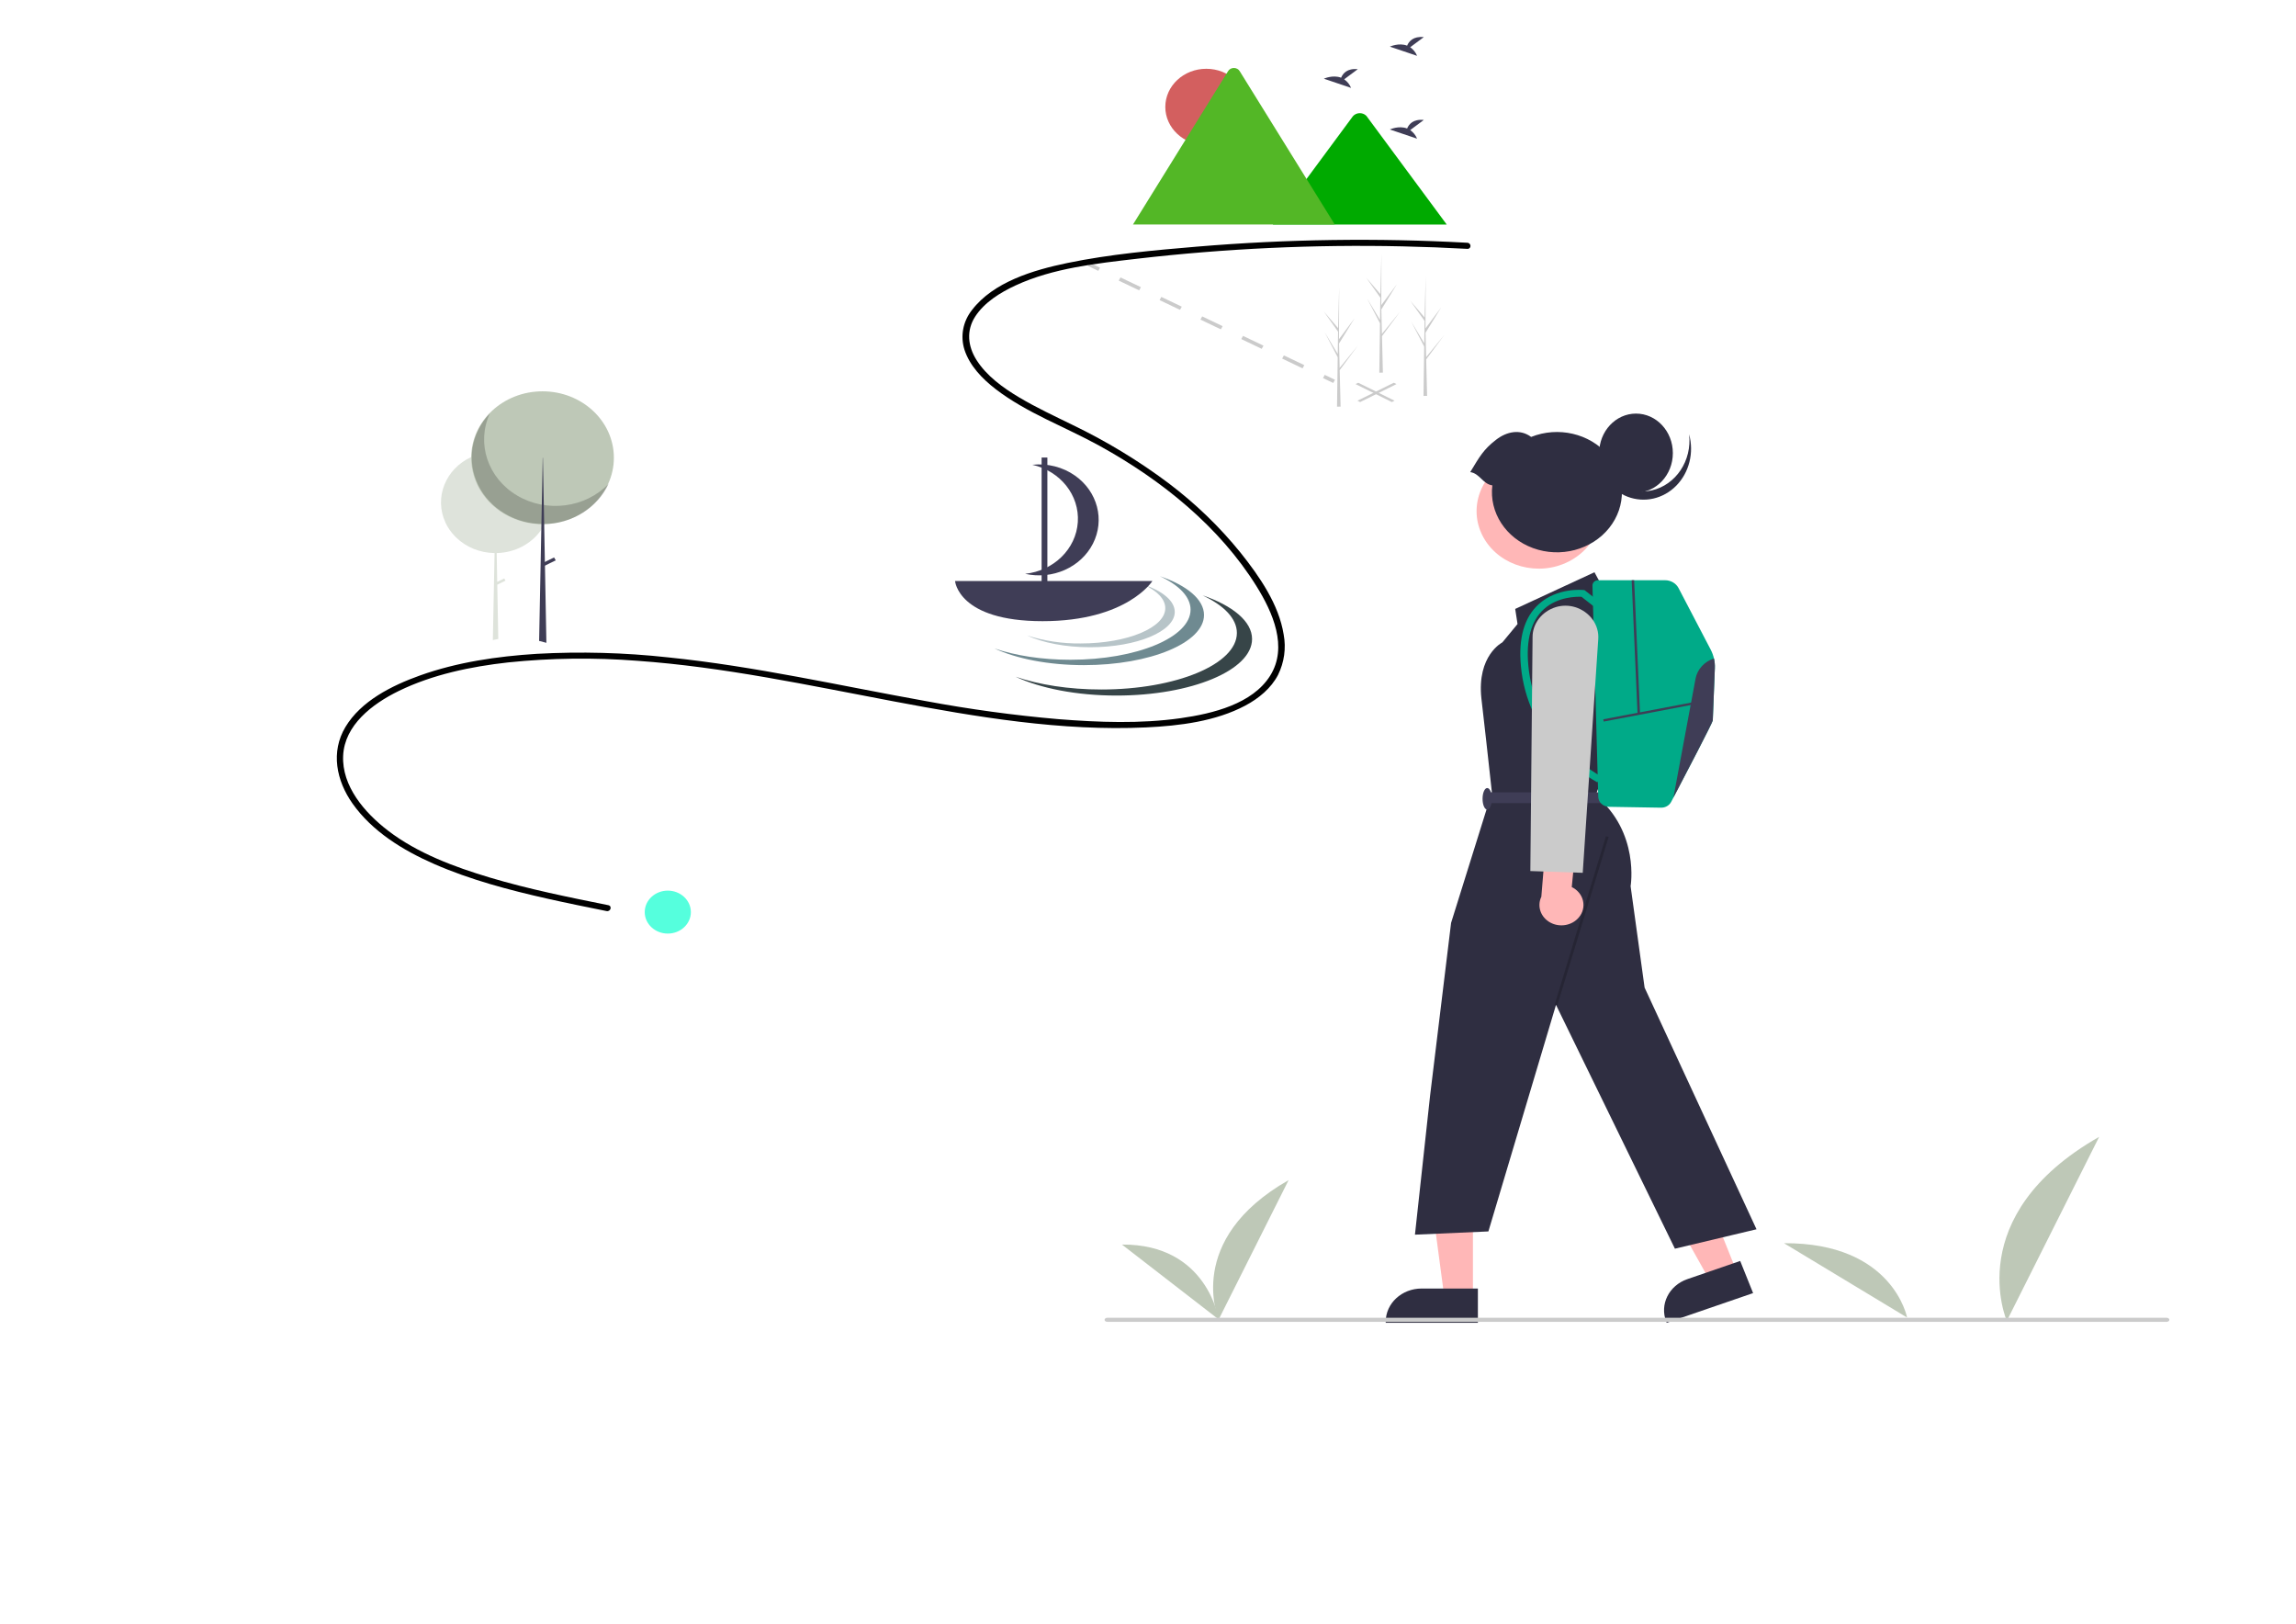
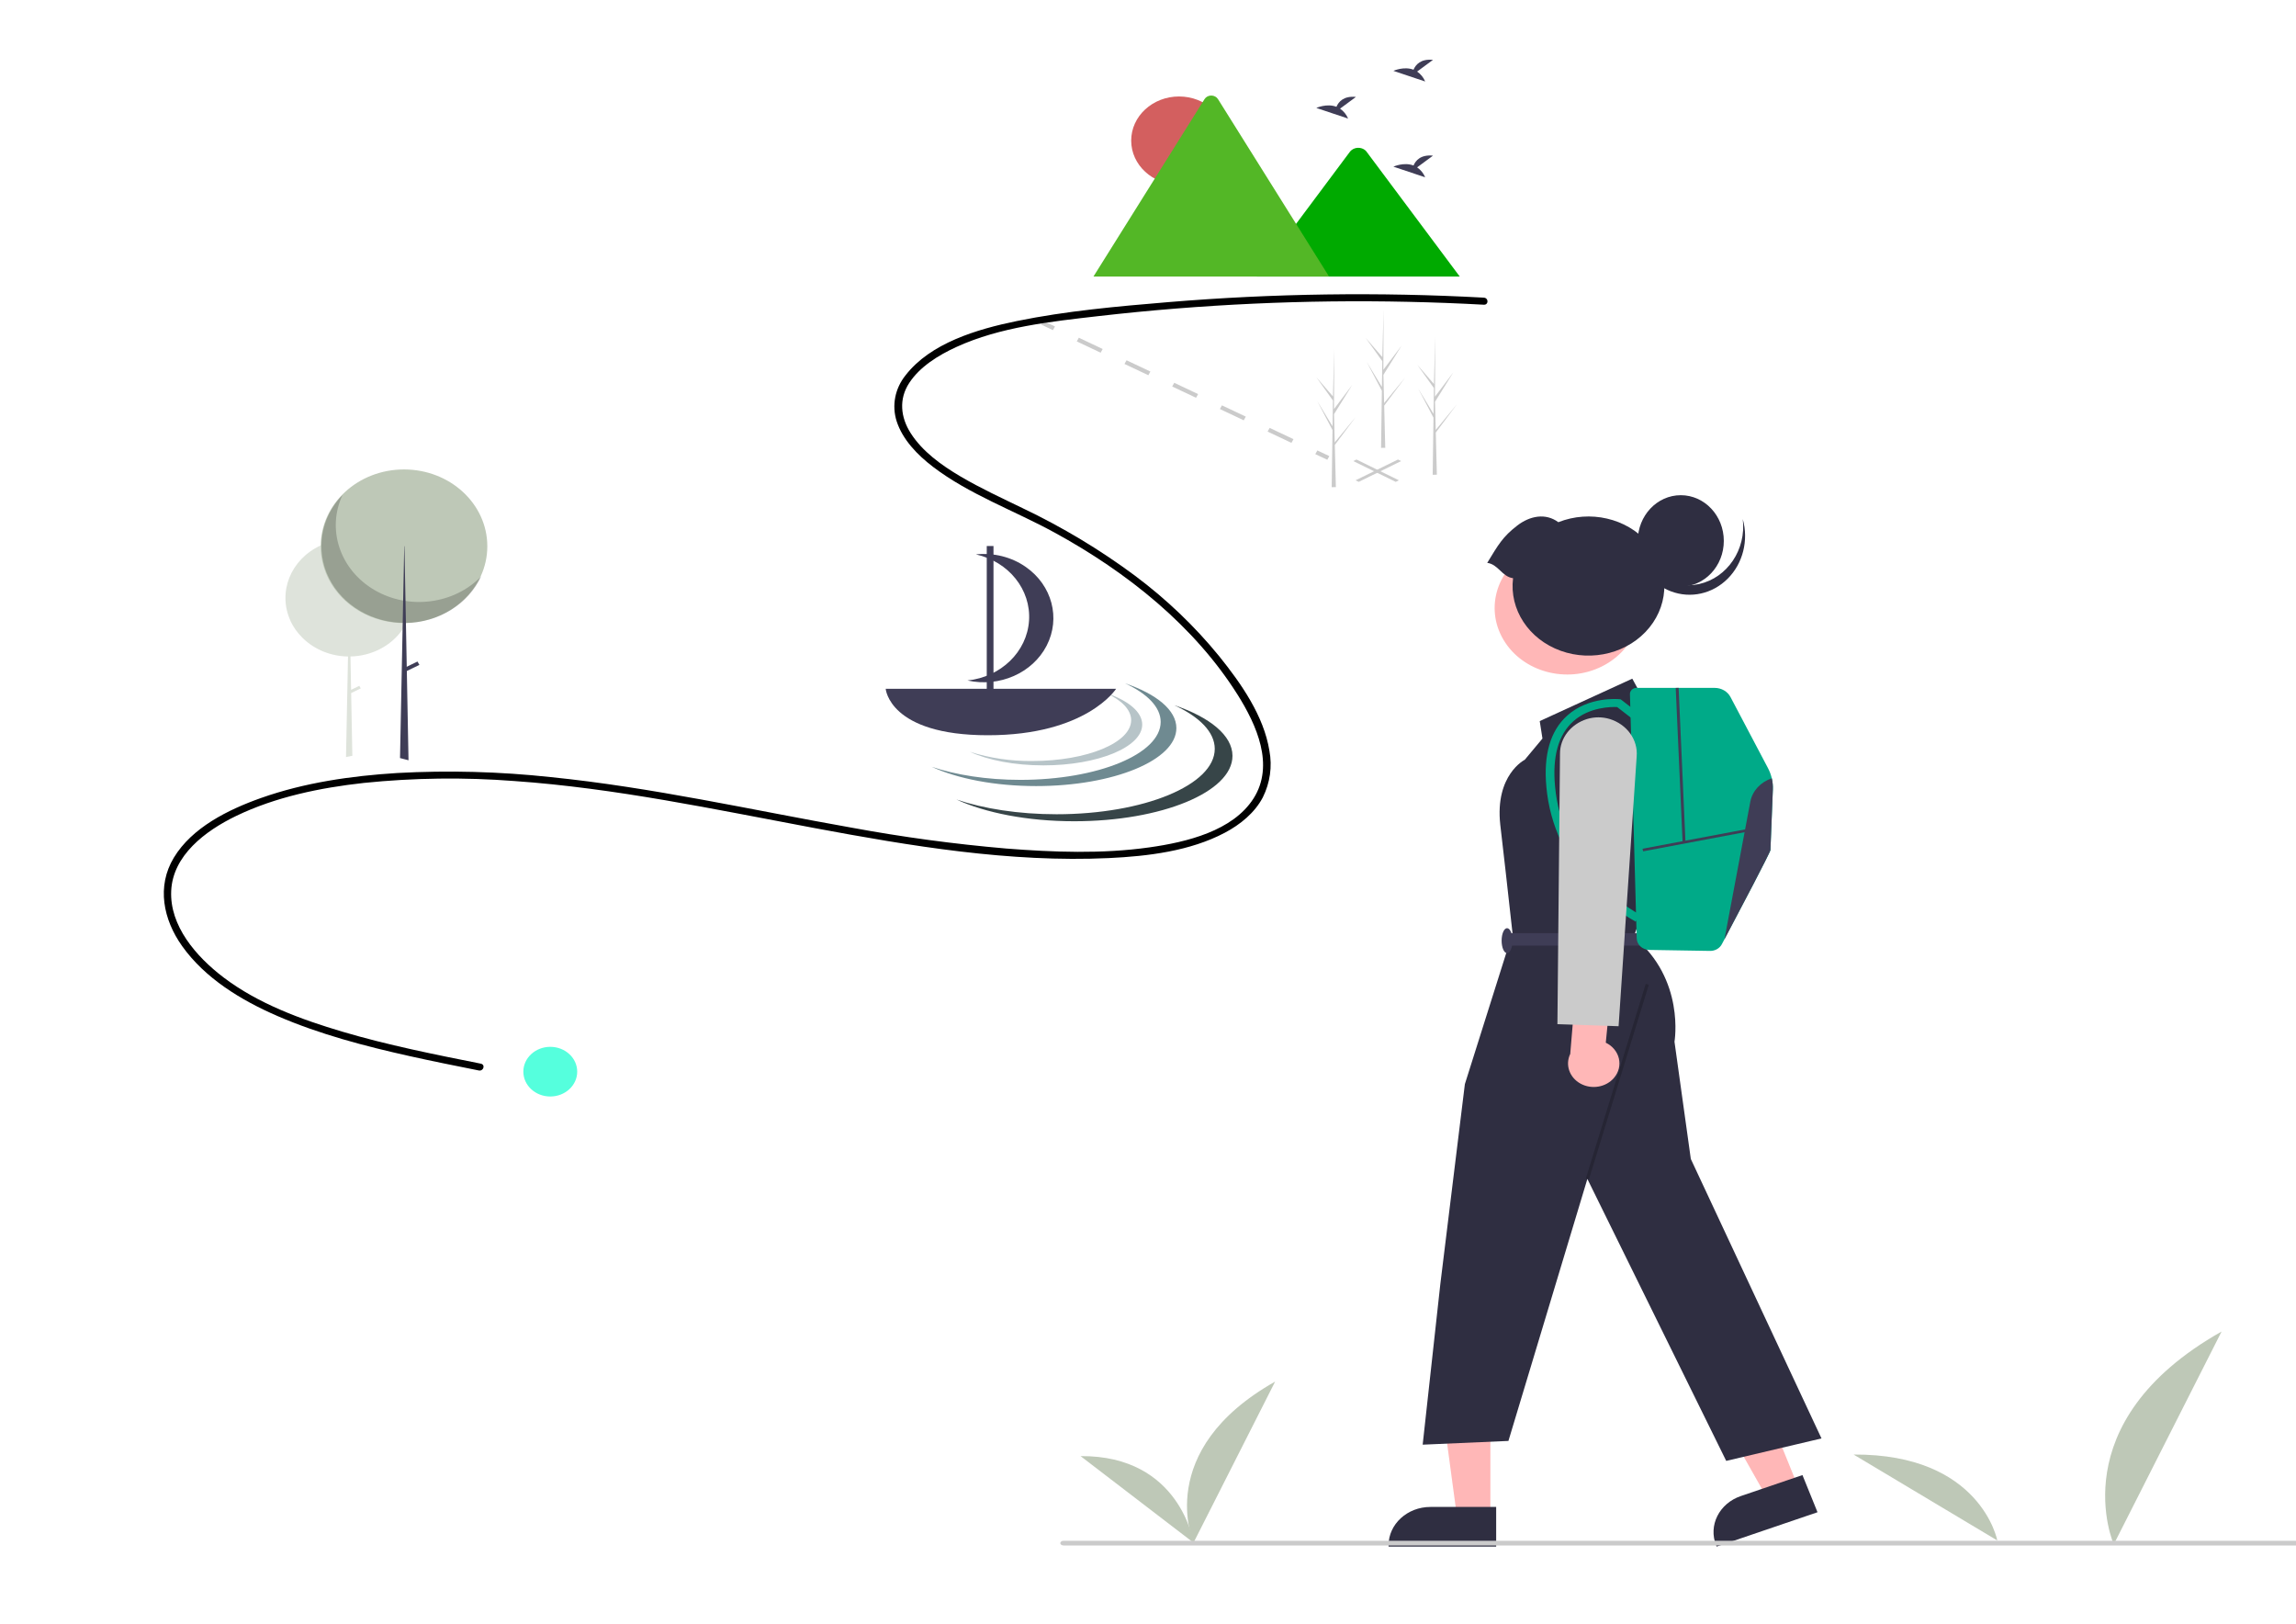
<svg xmlns="http://www.w3.org/2000/svg" width="297mm" height="210mm" viewBox="0 0 297 210" version="1.1" id="svg5">
  <defs id="defs2" />
  <g id="layer1">
    <g id="g162" transform="matrix(0.2645833,0,0,0.2645833,43.56998,4.781892)">
-       <path id="efdf5e1f-6b90-40c1-9274-afa2b16f39be" data-name="Path 482" d="m 431.155,626.893 c 0,0 -17.084,-38.91 34.166,-68.092 z" fill="#e6e6e6" style="fill:#bec8b7;stroke-width:1.289" />
-       <path id="af7fe47f-56e6-4bb6-aa0f-d6efaf86a160" data-name="Path 483" d="m 431.155,626.893 c 0,0 -5.412,-36.915 -47.302,-36.598 z" fill="#e6e6e6" style="fill:#bec8b7;stroke-width:1.515" />
-       <path id="a08d42bc-6ae2-46d7-9736-aba59e52cc48" data-name="Path 482" d="m 816.466,627.601 c 0,0 -22.57,-51.405 45.137,-89.959 z" fill="#e6e6e6" style="fill:#bec8b7;stroke-width:1.289" />
-       <path id="bafd7749-4c33-42a1-9524-e744b9f16454" data-name="Path 483" d="m 767.7,625.958 c 0,0 -6.884,-36.639 -60.171,-36.325" fill="#e6e6e6" style="fill:#bec8b7;stroke-width:1.289" />
-       <polygon points="466.576,170.731 467.821,170.069 484.46,178.908 483.215,179.569 " fill="#cbcbcb" id="polygon13" transform="matrix(1.067462,0,0,0.9938305,-3.1384085e-6,0)" />
-       <polygon points="467.457,178.908 484.095,170.069 485.34,170.731 468.701,179.569 " fill="#cbcbcb" id="polygon15" transform="matrix(1.067462,0,0,0.9938305,-3.1384085e-6,0)" />
-       <rect x="57.215" y="376.358" width="1.778" height="5.559" transform="matrix(0.4821889,-0.8760673,0.9025454,0.4305948,0,0)" fill="#cbcbcb" id="rect17" style="stroke-width:1.031" />
-       <path d="m 472.154,161.973 -9.987,-4.764 0.857,-1.557 9.987,4.764 z m -19.973,-9.529 -9.987,-4.765 0.857,-1.557 9.987,4.765 z m -19.974,-9.529 -9.987,-4.764 0.857,-1.557 9.987,4.764 z m -19.973,-9.529 -9.987,-4.764 0.857,-1.557 9.987,4.764 z m -19.974,-9.529 -9.987,-4.764 0.857,-1.557 9.987,4.764 z" fill="#cbcbcb" id="path19" style="stroke-width:1.03" />
-       <rect x="57.215" y="503.633" width="1.778" height="5.559" transform="matrix(0.4821889,-0.8760673,0.9025454,0.4305948,0,0)" fill="#cbcbcb" id="rect21" style="stroke-width:1.031" />
-       <path d="m 104.153,227.508 q 0,0.82 -0.057,1.626 a 26.453,24.629 0 0 1 -2.479,8.941 c -0.011,0.024 -0.024,0.046 -0.035,0.069 -0.066,0.13 -0.134,0.26 -0.204,0.389 a 26.14,24.337 0 0 1 -1.408,2.313 26.583,24.75 0 0 1 -21.817,11.431 l 0.263,14.09 3.432,-1.682 0.613,1.084 -4.019,1.97 0.491,26.168 0.005,0.35 -2.654,0.55 0.005,-0.351 0.835,-42.177 a 26.531,24.701 0 0 1 -18.77,-7.603 c -0.167,-0.161 -0.333,-0.327 -0.495,-0.492 l -0.018,-0.019 a 26.64,24.802 0 0 1 -4.847,-6.983 c 0.026,0.027 0.053,0.053 0.079,0.081 a 26.617,24.781 0 0 1 12.62,-31.931 c 0.092,-0.043 0.186,-0.084 0.278,-0.127 a 26.637,24.799 0 0 1 34.509,9.753 c 0.162,0.254 0.318,0.512 0.469,0.773 a 26.471,24.645 0 0 1 3.202,11.779 z" fill="#e5e5e5" id="path23" style="fill:#dee3db;stroke-width:1.03" />
-       <ellipse cx="100.571" cy="205.685" fill="#e5e5e5" id="circle25" style="fill:#bec8b7;stroke-width:1.03" rx="34.878" ry="32.473" />
-       <path d="M 74.818,183.996 A 34.881,32.475 0 0 0 132.936,218.364 34.881,32.475 0 1 1 74.818,183.996 Z" opacity="0.2" style="isolation:isolate;stroke-width:1.03" id="path27" />
-       <polygon points="93.704,239.552 93.879,230.056 94.132,216.293 94.132,216.291 94.304,206.962 94.396,206.962 94.572,217.069 94.801,230.224 94.965,239.558 94.965,239.627 94.972,240.012 94.972,240.014 95.289,258.209 95.322,260.017 95.977,297.624 95.983,297.986 92.646,297.05 92.653,296.691 93.653,242.341 93.703,239.631 " fill="#3f3d56" id="polygon29" transform="matrix(1.067462,0,0,0.9938305,-3.1384085e-6,0)" />
-       <rect x="-39.252" y="275.671" width="6.421" height="1.632" transform="matrix(0.8979322,-0.4401338,0.4922339,0.870463,0,0)" fill="#3f3d56" id="rect31" style="stroke-width:1.031" />
-       <path d="m 552.699,100.592 a 888.421,827.14 0 0 0 -132.1,1.891 c -21.169,1.782 -42.676,3.706 -63.454,8.005 -16.736,3.463 -36.16,9.316 -46.588,22.948 a 23.794,22.153 0 0 0 -3.715,19.393 c 2.486,7.771 8.672,14.24 15.259,19.306 15.161,11.661 33.971,18.446 50.774,27.71 30.679,16.915 58.756,39.713 76.778,68.675 7.93,12.744 15.474,29.69 6.643,43.732 -8.651,13.757 -27.963,18.497 -43.712,20.732 -19.74,2.802 -40.074,2.042 -59.896,0.473 a 624.089,581.041 0 0 1 -64.743,-8.829 C 246.021,317.134 204.479,307.6 161.971,303.264 a 364.838,339.672 0 0 0 -64.229,-1.729 c -19.347,1.215 -38.86,4.064 -57.035,10.559 -14.005,5.005 -28.935,12.577 -36.5,25.206 -7.293,12.173 -4.448,26.211 3.492,37.443 9.554,13.514 24.453,22.774 39.942,29.542 17.636,7.706 36.5,12.702 55.387,16.95 9.579,2.155 19.21,4.102 28.842,6.04 2.009,0.404 2.868,-2.469 0.851,-2.875 C 113.3,420.492 93.82,416.571 74.879,410.915 57.351,405.68 39.413,398.974 25.059,387.983 13.446,379.09 2.405,366.102 3.091,351.334 3.782,336.447 17.198,326.053 30.347,319.655 46.78,311.659 65.45,307.765 83.745,305.729 a 324.441,302.062 0 0 1 63.077,-0.799 c 42.407,3.004 83.866,11.998 125.444,19.842 40.392,7.621 82.046,14.678 123.44,12.723 16.407,-0.775 33.987,-2.964 48.474,-10.674 6.633,-3.53 12.614,-8.509 15.985,-14.988 a 36.052,33.566 0 0 0 2.755,-19.722 C 460.57,277.433 451.206,263.822 441.862,252.13 A 207.532,193.217 0 0 0 406.487,218.014 279.04,259.793 0 0 0 359.679,189.625 c -8.794,-4.311 -17.713,-8.456 -26.094,-13.449 -8.036,-4.787 -15.962,-10.547 -20.869,-18.319 -4.244,-6.722 -5.023,-14.393 -0.602,-21.21 4.471,-6.895 12.175,-11.704 19.771,-15.218 18.303,-8.467 39.581,-10.733 59.606,-13.055 A 881.632,820.819 0 0 1 521.136,102.356 q 15.792,0.346 31.564,1.217 c 2.059,0.113 2.052,-2.869 0,-2.982 z" id="path33" style="stroke-width:1.03" />
-       <path d="m 524.772,5.021 6.65,-4.952 c -5.166,-0.531 -7.288,2.092 -8.157,4.169 -4.036,-1.56 -8.429,0.485 -8.429,0.485 l 13.305,4.497 a 10.068,9.374 0 0 0 -3.368,-4.198 z" fill="#3f3d56" id="path35" style="stroke-width:1.03" />
-       <path d="m 492.5,20.697 6.65,-4.952 c -5.166,-0.531 -7.288,2.092 -8.157,4.169 -4.036,-1.56 -8.429,0.485 -8.429,0.485 l 13.305,4.497 a 10.068,9.373 0 0 0 -3.368,-4.198 z" fill="#3f3d56" id="path37" style="stroke-width:1.03" />
-       <path d="m 524.772,45.517 6.65,-4.952 c -5.166,-0.531 -7.288,2.092 -8.157,4.169 -4.036,-1.56 -8.429,0.485 -8.429,0.485 l 13.305,4.497 a 10.068,9.374 0 0 0 -3.368,-4.198 z" fill="#3f3d56" id="path39" style="stroke-width:1.03" />
-       <g id="e2dfab6d-8627-4cc0-b13e-69de57259a01" data-name="Group 27" transform="matrix(1.067462,0,0,0.9938305,-3.1384085e-6,0)">
+       <path id="efdf5e1f-6b90-40c1-9274-afa2b16f39be" data-name="Path 482" d="m 418.849,736.024 c 0,0 -19.947,-44.994 39.893,-78.74 z" fill="#e6e6e6" style="fill:#bec8b7;stroke-width:1.497" />
+       <path id="af7fe47f-56e6-4bb6-aa0f-d6efaf86a160" data-name="Path 483" d="m 418.849,736.024 c 0,0 -6.319,-42.687 -55.231,-42.321 z" fill="#e6e6e6" style="fill:#bec8b7;stroke-width:1.76" />
+       <path id="a08d42bc-6ae2-46d7-9736-aba59e52cc48" data-name="Path 482" d="m 868.754,736.843 c 0,0 -26.353,-59.444 52.704,-104.026 z" fill="#e6e6e6" style="fill:#bec8b7;stroke-width:1.497" />
+       <path id="bafd7749-4c33-42a1-9524-e744b9f16454" data-name="Path 483" d="m 811.812,734.943 c 0,0 -8.038,-42.369 -70.258,-42.005" fill="#e6e6e6" style="fill:#bec8b7;stroke-width:1.497" />
+       <polygon points="467.821,170.069 484.46,178.908 483.215,179.569 466.576,170.731 " fill="#cbcbcb" id="polygon13" transform="matrix(1.246409,0,0,1.149237,-84.58346,11.10362)" />
+       <polygon points="484.095,170.069 485.34,170.731 468.701,179.569 467.457,178.908 " fill="#cbcbcb" id="polygon15" transform="matrix(1.246409,0,0,1.149237,-84.58346,11.10362)" />
+       <rect x="20.038" y="369.98" width="2.06" height="6.48" transform="matrix(0.4857824,-0.8740798,0.9041566,0.4272011,0,0)" fill="#cbcbcb" id="rect17" style="stroke-width:1.198" />
+       <path d="m 466.721,198.404 -11.661,-5.509 1.001,-1.801 11.661,5.509 z m -23.322,-11.019 -11.661,-5.51 1.001,-1.801 11.661,5.51 z m -23.322,-11.019 -11.661,-5.509 1.001,-1.801 11.661,5.509 z m -23.322,-11.019 -11.661,-5.509 1.001,-1.801 11.661,5.509 z m -23.322,-11.019 -11.661,-5.509 1.001,-1.801 11.661,5.509 z" fill="#cbcbcb" id="path19" style="stroke-width:1.197" />
+       <rect x="20.039" y="518.326" width="2.06" height="6.48" transform="matrix(0.4857824,-0.8740798,0.9041566,0.4272011,0,0)" fill="#cbcbcb" id="rect21" style="stroke-width:1.198" />
+       <path d="m 37.03,274.187 q 0,0.948 -0.067,1.88 a 30.888,28.48 0 0 1 -2.894,10.34 c -0.013,0.028 -0.028,0.053 -0.041,0.079 -0.077,0.151 -0.157,0.301 -0.239,0.45 a 30.522,28.142 0 0 1 -1.644,2.675 31.04,28.62 0 0 1 -25.474,13.218 l 0.307,16.293 4.007,-1.945 0.716,1.254 -4.693,2.278 0.574,30.26 0.006,0.404 -3.098,0.636 0.006,-0.406 0.976,-48.772 a 30.978,28.563 0 0 1 -21.916,-8.792 c -0.195,-0.186 -0.389,-0.378 -0.578,-0.569 l -0.022,-0.022 a 31.106,28.681 0 0 1 -5.66,-8.075 c 0.03,0.032 0.062,0.061 0.092,0.093 a 31.079,28.656 0 0 1 14.735,-36.924 c 0.107,-0.049 0.217,-0.097 0.325,-0.147 A 31.102,28.677 0 0 1 32.743,259.674 c 0.189,0.293 0.372,0.592 0.548,0.893 a 30.909,28.499 0 0 1 3.739,13.62 z" fill="#e5e5e5" id="path23" style="fill:#dee3db;stroke-width:1.197" />
+       <ellipse cx="32.848" cy="248.952" fill="#e5e5e5" id="circle25" style="fill:#bec8b7;stroke-width:1.197" rx="40.725" ry="37.55" />
+       <path d="M 2.777,223.871 A 40.729,37.553 0 0 0 70.638,263.613 40.729,37.554 0 1 1 2.777,223.871 Z" opacity="0.2" style="isolation:isolate;stroke-width:1.197" id="path27" />
+       <polygon points="92.653,296.691 93.653,242.341 93.703,239.631 93.704,239.552 93.879,230.056 94.132,216.293 94.132,216.291 94.304,206.962 94.396,206.962 94.572,217.069 94.801,230.224 94.965,239.558 94.965,239.627 94.972,240.012 94.972,240.014 95.289,258.209 95.322,260.017 95.977,297.624 95.983,297.986 92.646,297.05 " fill="#3f3d56" id="polygon29" transform="matrix(1.246409,0,0,1.149237,-84.58346,11.10362)" />
+       <rect x="-124.882" y="292.524" width="7.483" height="1.892" transform="matrix(0.8996072,-0.4366999,0.495855,0.8684053,0,0)" fill="#3f3d56" id="rect31" style="stroke-width:1.198" />
+       <path d="m 560.769,127.425 a 1037.354,956.48 0 0 0 -154.245,2.186 c -24.718,2.06 -49.83,4.285 -74.091,9.257 -19.542,4.004 -42.222,10.772 -54.398,26.536 a 27.783,25.617 0 0 0 -4.338,22.426 c 2.903,8.986 10.125,16.466 17.817,22.325 17.702,13.484 39.666,21.331 59.286,32.044 35.822,19.56 68.606,45.923 89.649,79.413 9.26,14.737 18.068,34.332 7.757,50.571 -10.101,15.909 -32.651,21.389 -51.04,23.974 -23.049,3.24 -46.792,2.361 -69.937,0.547 a 728.71,671.899 0 0 1 -75.596,-10.209 c -48.953,-8.667 -97.459,-19.692 -147.092,-24.705 a 425.998,392.787 0 0 0 -74.996,-2 c -22.59,1.405 -45.374,4.7 -66.596,12.21 -16.353,5.788 -33.785,14.544 -42.619,29.147 -8.515,14.077 -5.194,30.31 4.078,43.297 11.156,15.627 28.552,26.335 46.638,34.162 20.593,8.911 42.618,14.688 64.672,19.6 11.185,2.492 22.431,4.744 33.677,6.984 2.346,0.467 3.349,-2.855 0.994,-3.325 C 47.71,497.348 24.964,492.815 2.848,486.273 -17.619,480.22 -38.564,472.466 -55.324,459.755 -68.883,449.473 -81.775,434.453 -80.975,417.376 -80.168,400.161 -64.503,388.142 -49.149,380.743 -29.961,371.498 -8.161,366.994 13.201,364.64 a 378.829,349.295 0 0 1 73.651,-0.924 c 49.516,3.474 97.925,13.874 146.473,22.945 47.164,8.813 95.8,16.973 144.133,14.713 19.158,-0.896 39.685,-3.427 56.6,-12.343 7.745,-4.082 14.728,-9.839 18.664,-17.331 a 42.096,38.814 0 0 0 3.217,-22.806 c -2.743,-16.974 -13.677,-32.714 -24.587,-46.234 a 242.323,223.431 0 0 0 -41.306,-39.451 325.818,300.417 0 0 0 -54.654,-32.828 c -10.268,-4.985 -20.682,-9.778 -30.468,-15.551 -9.383,-5.536 -18.638,-12.197 -24.368,-21.183 -4.956,-7.773 -5.865,-16.644 -0.703,-24.527 5.221,-7.973 14.215,-13.534 23.085,-17.598 21.371,-9.791 46.217,-12.411 69.599,-15.097 a 1029.427,949.171 0 0 1 151.377,-6.959 q 18.44,0.4 36.855,1.408 c 2.404,0.13 2.396,-3.318 0,-3.448 z" id="path33" style="stroke-width:1.197" />
+       <path d="m 528.16,16.91 7.764,-5.726 c -6.032,-0.614 -8.51,2.42 -9.524,4.82 -4.712,-1.804 -9.842,0.56 -9.842,0.56 l 15.535,5.2 a 11.756,10.839 0 0 0 -3.933,-4.855 z" fill="#3f3d56" id="path35" style="stroke-width:1.197" />
+       <path d="m 490.479,35.037 7.764,-5.726 c -6.032,-0.614 -8.51,2.42 -9.524,4.82 -4.712,-1.804 -9.842,0.56 -9.842,0.56 l 15.535,5.2 a 11.756,10.839 0 0 0 -3.933,-4.855 z" fill="#3f3d56" id="path37" style="stroke-width:1.197" />
+       <path d="m 528.16,63.738 7.764,-5.726 c -6.032,-0.614 -8.51,2.42 -9.524,4.82 -4.712,-1.804 -9.842,0.56 -9.842,0.56 l 15.535,5.2 a 11.756,10.839 0 0 0 -3.933,-4.855 z" fill="#3f3d56" id="path39" style="stroke-width:1.197" />
+       <g id="e2dfab6d-8627-4cc0-b13e-69de57259a01" data-name="Group 27" transform="matrix(1.246409,0,0,1.149237,-84.58346,11.10362)">
        <circle id="bedd3b2f-f695-46eb-9812-80ad4d1341b6" data-name="Ellipse 7" cx="398.219" cy="34.413" r="18.768" fill="#ff6583" style="fill:#d35f5f" />
        <path id="f8d22fd6-a75d-4da9-80c1-fba8d7f50740" data-name="Path 65" d="m 692.321,219.248 h -79.634 l 15.431,-22.414 1.11,-1.615 20.108,-29.21 a 4.069,4.069 0 0 1 6.044,-0.361 3.638,3.638 0 0 1 0.29,0.361 z" transform="translate(-183.9858,-127)" fill="#53b726" style="fill:#00aa00" />
        <path id="efdddea5-7f44-48b8-bec9-83339a7f085f" data-name="Path 63" d="m 641.059,219.247 h -92.073 a 1.885,1.885 0 0 1 -0.344,-0.027 l 43.547,-75.424 a 3.048,3.048 0 0 1 5.307,0 l 29.224,50.614 1.4,2.422 z" transform="translate(-183.9858,-127)" fill="#53b726" />
      </g>
-       <path d="m 402.406,263.598 c 9.316,4.335 14.988,10.061 14.988,16.34 0,13.528 -26.293,24.495 -58.726,24.495 -14.101,0 -27.038,-2.075 -37.161,-5.53 10.752,5.004 26.361,8.154 43.739,8.154 32.433,0 58.726,-10.967 58.726,-24.495 0,-7.646 -8.404,-14.473 -21.565,-18.965 z" fill="#f1f1f1" id="path45" style="fill:#6f8a91;stroke-width:1.03" />
-       <path d="m 423.128,272.891 c 10.512,4.892 16.912,11.352 16.912,18.438 0,15.265 -29.668,27.639 -66.266,27.639 -15.912,0 -30.509,-2.341 -41.932,-6.24 12.133,5.646 29.745,9.201 49.354,9.201 36.597,0 66.266,-12.375 66.266,-27.639 -3e-5,-8.628 -9.483,-16.331 -24.334,-21.4 z" fill="#f1f1f1" id="path47" style="fill:#374548;stroke-width:1.03" />
-       <path d="m 394.476,267.692 c 6.563,3.054 10.559,7.088 10.559,11.512 0,9.531 -18.524,17.257 -41.374,17.257 a 77.713,72.352 0 0 1 -26.181,-3.896 c 7.575,3.525 18.572,5.745 30.815,5.745 22.85,0 41.374,-7.726 41.374,-17.257 0,-5.387 -5.921,-10.197 -15.193,-13.361 z" fill="#f1f1f1" id="path49" style="fill:#b7c4c8;stroke-width:1.03" />
-       <path d="m 302.257,265.942 c 0,0 1.442,19.627 42.786,19.627 41.343,0 53.687,-19.627 53.687,-19.627 z" fill="#3f3d56" id="path51" style="stroke-width:1.03" />
-       <path d="m 360.939,214.446 a 29.021,27.02 0 0 0 -20.905,-5.324 29.123,27.114 0 0 1 -3.526,53.298 29.129,27.12 0 0 0 24.432,-47.974 z" fill="#3f3d56" id="path53" style="stroke-width:1.03" />
-       <rect x="344.573" y="205.58" width="2.819" height="62.47" fill="#3f3d56" id="rect55" style="stroke-width:1.03" />
-       <path d="m 532.646,159.165 -0.015,-0.024 -0.038,-1.526 8.831,-11.937 -8.82,10.795 -0.032,0.323 -0.302,-12.201 7.628,-12.376 -7.649,10.233 0.08,-25.278 -4.6e-4,-0.084 -0.002,0.083 -0.507,19.922 -6.952,-8.092 6.929,9.809 -0.152,10.914 -6.397,-10.651 6.374,12.256 -0.085,6.069 -0.234,16.813 -0.017,1.256 q 0.884,0.006 1.749,-0.027 l -0.4,-16.149 z" fill="#cbcbcb" id="path57" style="stroke-width:1.03" />
-       <path d="m 490.363,164.413 -0.015,-0.024 -0.038,-1.526 8.831,-11.937 -8.82,10.795 -0.032,0.323 -0.302,-12.201 7.628,-12.376 -7.649,10.233 0.08,-25.278 -4.6e-4,-0.084 -0.002,0.083 -0.507,19.922 -6.952,-8.092 6.929,9.809 -0.152,10.914 -6.397,-10.651 6.374,12.256 -0.085,6.069 -0.234,16.813 -0.017,1.256 q 0.884,0.006 1.749,-0.027 l -0.4,-16.149 z" fill="#cbcbcb" id="path59" style="stroke-width:1.03" />
-       <path d="m 511.035,147.792 -0.015,-0.024 -0.038,-1.526 8.831,-11.937 -8.82,10.795 -0.032,0.323 -0.302,-12.201 7.628,-12.376 -7.649,10.233 0.08,-25.278 -4.6e-4,-0.084 -0.002,0.083 -0.507,19.922 -6.952,-8.092 6.929,9.809 -0.152,10.914 -6.397,-10.651 6.374,12.256 -0.085,6.069 -0.234,16.813 -0.017,1.256 q 0.884,0.006 1.749,-0.027 l -0.4,-16.149 z" fill="#cbcbcb" id="path61" style="stroke-width:1.03" />
-       <ellipse cx="161.816" cy="427.782" fill="#53b726" id="circle63" style="fill:#55ffdd;stroke-width:1.03" rx="11.275" ry="10.498" />
-       <polygon points="715.399,625.419 705.62,629.052 686.952,593.062 701.385,587.7 " fill="#ffb7b7" id="polygon65" transform="matrix(1.339566,0,0,1.239529,-273.9632,-171.8058)" />
-       <path d="m 692.42,614.019 -42.239,14.521 -0.199,-0.494 a 17.539,16.23 0 0 1 10.331,-20.865 l 0.001,-3.7e-4 25.798,-8.869 z" fill="#2f2e41" id="path67" style="stroke-width:1.289" />
-       <polygon points="619.162,635.574 608.73,635.573 603.767,595.335 619.164,595.336 " fill="#ffb7b7" id="polygon69" transform="matrix(1.339566,0,0,1.239529,-273.9632,-171.8058)" />
-       <path d="m 557.87,628.541 -45.06,-9.7e-4 v -0.527 a 17.539,16.23 0 0 1 17.539,-16.229 h 10e-4 l 27.521,9.7e-4 z" fill="#2f2e41" id="path71" style="stroke-width:1.289" />
-       <path d="m 619.426,270.092 -4.559,-8.438 -38.755,17.931 1.14,7.383 -7.409,8.965 c 0,0 -12.539,6.328 -10.259,27.423 l 2.28,20.04 2.85,25.841 -19.948,63.812 -10.259,84.379 -7.409,68.031 35.906,-1.582 33.056,-110.748 58.133,119.186 39.895,-9.493 -54.714,-118.131 -6.839,-49.573 c 0,0 4.559,-26.368 -17.098,-44.299 l 3.42,-9.493 v -11.698 l 11.399,-55.806 z" fill="#2f2e41" id="path73" style="stroke-width:1.289" />
-       <rect x="-307.526" y="708.027" width="86.007" height="1.332" transform="matrix(0.2915705,-0.9565493,0.9675892,0.2525294,0,0)" opacity="0.2" id="rect75" style="stroke-width:1.289" />
-       <rect x="562.433" y="369.238" width="55.853" height="5.274" fill="#3f3d56" id="rect77" style="stroke-width:1.289" />
-       <ellipse cx="562.433" cy="372.402" rx="2.28" ry="5.274" fill="#3f3d56" id="ellipse79" style="stroke-width:1.289" />
-       <ellipse cx="388.865" cy="473.069" transform="matrix(0.8923378,-0.4513682,0.5086393,0.8609797,0,0)" fill="#ffb7b7" id="circle81" rx="29.877" ry="28.653" style="stroke-width:1.29" />
-       <ellipse cx="635.173" cy="203.415" fill="#2f2e41" id="circle83" rx="18.012" ry="19.318" style="stroke-width:0.93" />
-       <path d="m 661.127,194.209 a 23.242,24.873 0 1 1 -45.337,10.2 23.243,24.874 0 0 0 45.337,-10.2 z" fill="#2f2e41" id="path85" style="stroke-width:1.198" />
-       <path d="m 564.939,219.185 a 31.78,29.407 0 1 0 18.964,-23.674 c -5.308,-3.961 -11.889,-2.733 -17.24,1.447 -6.05,4.727 -7.846,7.974 -12.538,15.748 4.614,0.6 6.2,5.88 10.814,6.48 z" fill="#2f2e41" id="path87" style="stroke-width:1.289" />
-       <path d="m 673.72,308.526 c -0.34,8.332 -1.014,24.732 -1.014,25.569 0,0.882 -13.437,26.625 -19.242,37.705 v 0.006 c -0.413,0.781 -0.783,1.489 -1.111,2.113 a 5.396,4.993 0 0 1 -4.961,2.82 l -25.368,-0.421 a 5.407,5.003 0 0 1 -5.313,-4.877 L 613.883,268.169 a 2.759,2.553 0 0 1 2.757,-2.618 h 32.715 a 7.355,6.806 0 0 1 6.618,3.843 l 15.702,30.058 a 20.762,19.212 0 0 1 2.046,9.074 z" fill="#53b726" id="path89" style="fill:#00aa88;stroke-width:1.289" />
-       <path d="m 616.271,364.353 a 72.647,67.222 0 0 1 -17.333,-13.555 80.385,74.381 0 0 1 -20.034,-43.245 c -1.29,-13.725 1.653,-23.926 8.747,-30.322 9.017,-8.13 21.292,-6.949 21.81,-6.894 l 0.55,0.058 8.316,6.511 -2.353,2.573 -7.441,-5.826 c -2.278,-0.105 -11.576,-0.128 -18.368,6.019 -6.252,5.659 -8.819,14.941 -7.631,27.589 a 76.768,71.035 0 0 0 19.032,41.198 70.537,65.27 0 0 0 16.464,12.941 z" fill="#53b726" id="path91" style="fill:#00aa88;stroke-width:1.289" />
-       <rect x="532.417" y="443.484" width="45.118" height="1.127" transform="matrix(0.9824162,-0.1867042,0.2166862,0.9762413,0,0)" fill="#3f3d56" id="rect93" style="stroke-width:1.289" />
-       <rect x="620.742" y="289.284" width="1.214" height="65.326" transform="matrix(0.9992875,-0.03774361,0.04407033,0.9990284,0,0)" fill="#3f3d56" id="rect95" style="stroke-width:1.289" />
-       <path d="m 673.72,308.526 c -0.34,8.332 -1.014,24.732 -1.014,25.569 0,0.882 -13.437,26.625 -19.242,37.705 l 10.82,-58.133 a 13.848,12.814 0 0 1 8.992,-9.883 20.381,18.859 0 0 1 0.443,4.742 z" fill="#3f3d56" id="path97" style="stroke-width:1.289" />
-       <path d="m 607.243,430.357 a 10.688,9.89 0 0 0 -3.476,-14.82 l 2.199,-22.509 -14.457,-4.573 -2.623,31.828 a 10.746,9.944 0 0 0 18.357,10.075 z" fill="#ffb7b7" id="path99" style="stroke-width:1.289" />
-       <path d="m 609.132,408.576 -25.617,-0.86 1.084,-114.312 a 16.676,15.43 0 0 1 11.297,-14.687 15.15,14.018 0 0 1 9.528,-0.007 16.678,15.432 0 0 1 11.281,15.794 z" fill="#cbcbcb" id="path101" style="stroke-width:1.289" />
-       <path d="M 894.571,628.07 H 376.719 a 1.359,0.994 0 0 1 0,-1.988 h 517.852 a 1.359,0.994 0 0 1 0,1.988 z" fill="#cbcbcb" id="path103" style="stroke-width:1.162" />
+       <path d="m 385.281,315.921 c 10.878,5.013 17.5,11.634 17.5,18.896 0,15.643 -30.701,28.325 -68.571,28.325 -16.465,0 -31.571,-2.399 -43.391,-6.394 12.555,5.786 30.78,9.429 51.071,9.429 37.871,0 68.571,-12.681 68.571,-28.325 0,-8.842 -9.813,-16.736 -25.18,-21.93 z" fill="#f1f1f1" id="path45" style="fill:#6f8a91;stroke-width:1.197" />
+       <path d="m 409.477,326.667 c 12.274,5.657 19.747,13.127 19.747,21.321 0,17.652 -34.642,31.961 -77.374,31.961 -18.579,0 -35.624,-2.707 -48.962,-7.215 14.167,6.529 34.731,10.64 57.628,10.64 42.732,0 77.374,-14.31 77.374,-31.961 -3e-5,-9.977 -11.072,-18.885 -28.413,-24.746 z" fill="#f1f1f1" id="path47" style="fill:#374548;stroke-width:1.197" />
+       <path d="m 376.021,320.654 c 7.664,3.532 12.329,8.196 12.329,13.312 0,11.021 -21.629,19.956 -48.31,19.956 a 90.74,83.666 0 0 1 -30.57,-4.505 c 8.845,4.076 21.685,6.643 35.981,6.643 26.681,0 48.31,-8.934 48.31,-19.956 0,-6.23 -6.913,-11.791 -17.74,-15.45 z" fill="#f1f1f1" id="path49" style="fill:#b7c4c8;stroke-width:1.197" />
+       <path d="m 268.343,318.631 c 0,0 1.684,22.696 49.958,22.696 48.274,0 62.687,-22.696 62.687,-22.696 z" fill="#3f3d56" id="path51" style="stroke-width:1.197" />
+       <path d="m 336.863,259.083 a 33.887,31.245 0 0 0 -24.41,-6.156 34.005,31.354 0 0 1 -4.118,61.633 34.012,31.36 0 0 0 28.527,-55.476 z" fill="#3f3d56" id="path53" style="stroke-width:1.197" />
+       <rect x="317.753" y="248.83" width="3.291" height="72.239" fill="#3f3d56" id="rect55" style="stroke-width:1.197" />
+       <path d="m 537.354,195.157 -0.018,-0.028 -0.044,-1.765 10.311,-13.804 -10.299,12.483 -0.037,0.373 -0.352,-14.109 8.906,-14.311 -8.931,11.833 0.093,-29.231 -5.4e-4,-0.097 -0.002,0.096 -0.591,23.038 -8.117,-9.358 8.091,11.343 -0.177,12.62 -7.469,-12.317 7.442,14.172 -0.099,7.018 -0.273,19.442 -0.02,1.453 q 1.032,0.007 2.043,-0.032 l -0.467,-18.674 z" fill="#cbcbcb" id="path57" style="stroke-width:1.197" />
+       <path d="m 487.983,201.227 -0.018,-0.028 -0.044,-1.765 10.311,-13.804 -10.299,12.483 -0.037,0.373 -0.353,-14.109 8.906,-14.311 -8.931,11.833 0.093,-29.231 -5.4e-4,-0.097 -0.002,0.096 -0.591,23.038 -8.117,-9.358 8.091,11.343 -0.177,12.62 -7.469,-12.317 7.442,14.172 -0.099,7.018 -0.273,19.442 -0.02,1.453 q 1.032,0.007 2.043,-0.032 l -0.467,-18.674 z" fill="#cbcbcb" id="path59" style="stroke-width:1.197" />
+       <path d="m 512.12,182.006 -0.018,-0.028 -0.044,-1.765 10.311,-13.804 -10.299,12.483 -0.037,0.373 -0.352,-14.109 8.906,-14.311 -8.931,11.833 0.093,-29.231 -5.5e-4,-0.097 -0.002,0.096 -0.591,23.038 -8.117,-9.358 8.091,11.343 -0.177,12.62 -7.469,-12.317 7.442,14.172 -0.099,7.018 -0.273,19.442 -0.02,1.453 q 1.032,0.007 2.043,-0.032 l -0.467,-18.674 z" fill="#cbcbcb" id="path61" style="stroke-width:1.197" />
+       <ellipse cx="104.359" cy="505.778" fill="#53b726" id="circle63" style="fill:#55ffdd;stroke-width:1.197" rx="13.166" ry="12.139" />
+       <polygon points="705.62,629.052 686.952,593.062 701.385,587.7 715.399,625.419 " fill="#ffb7b7" id="polygon65" transform="matrix(1.564129,0,0,1.433355,-404.4733,-187.5676)" />
+       <path d="m 723.912,721.138 -49.319,16.792 -0.232,-0.572 a 20.48,18.767 0 0 1 12.063,-24.128 l 10e-4,-4.4e-4 30.123,-10.256 z" fill="#2f2e41" id="path67" style="stroke-width:1.497" />
+       <polygon points="608.73,635.573 603.767,595.335 619.164,595.336 619.162,635.574 " fill="#ffb7b7" id="polygon69" transform="matrix(1.564129,0,0,1.433355,-404.4733,-187.5676)" />
+       <path d="m 566.807,737.93 -52.614,-0.001 v -0.61 a 20.48,18.767 0 0 1 20.479,-18.767 h 10e-4 l 32.135,10e-4 z" fill="#2f2e41" id="path71" style="stroke-width:1.497" />
+       <path d="m 638.682,323.43 -5.324,-9.757 -45.252,20.734 1.331,8.538 -8.651,10.367 c 0,0 -14.64,7.318 -11.979,31.712 l 2.662,23.174 3.327,29.882 -23.292,73.79 -11.979,97.574 -8.651,78.669 41.925,-1.83 38.598,-128.066 67.879,137.823 46.583,-10.977 -63.886,-136.603 -7.986,-57.325 c 0,0 5.324,-30.492 -19.964,-51.226 l 3.993,-10.977 v -13.527 l 13.309,-64.532 z" fill="#2f2e41" id="path73" style="stroke-width:1.497" />
+       <rect x="-387.86" y="748.557" width="99.538" height="1.555" transform="matrix(0.2941666,-0.9557541,0.9681823,0.2502459,0,0)" opacity="0.2" id="rect75" style="stroke-width:1.498" />
+       <rect x="572.134" y="438.079" width="65.217" height="6.098" fill="#3f3d56" id="rect77" style="stroke-width:1.497" />
+       <ellipse cx="572.134" cy="441.738" rx="2.662" ry="6.098" fill="#3f3d56" id="ellipse79" style="stroke-width:1.497" />
+       <ellipse cx="374.623" cy="520.396" transform="matrix(0.8940887,-0.4478899,0.5122992,0.8588071,0,0)" fill="#ffb7b7" id="circle81" rx="34.817" ry="33.217" style="stroke-width:1.499" />
+       <ellipse cx="657.068" cy="246.327" fill="#2f2e41" id="circle83" rx="21.032" ry="22.338" style="stroke-width:1.08" />
+       <path d="m 687.374,235.681 a 27.139,28.763 0 1 1 -52.937,11.795 27.139,28.763 0 0 0 52.937,-11.795 z" fill="#2f2e41" id="path85" style="stroke-width:1.392" />
+       <path d="m 575.061,264.563 a 37.108,34.005 0 1 0 22.143,-27.377 c -6.198,-4.581 -13.882,-3.161 -20.13,1.673 -7.065,5.466 -9.161,9.221 -14.64,18.21 5.387,0.693 7.239,6.8 12.627,7.493 z" fill="#2f2e41" id="path87" style="stroke-width:1.497" />
+       <path d="m 702.078,367.874 c -0.397,9.635 -1.184,28.599 -1.184,29.567 0,1.02 -15.689,30.789 -22.467,43.601 v 0.007 c -0.482,0.903 -0.915,1.722 -1.298,2.443 a 6.301,5.774 0 0 1 -5.792,3.261 l -29.62,-0.487 a 6.313,5.785 0 0 1 -6.203,-5.639 l -3.304,-119.42 a 3.222,2.952 0 0 1 3.219,-3.028 h 38.199 a 8.588,7.87 0 0 1 7.728,4.444 l 18.334,34.758 a 24.243,22.216 0 0 1 2.389,10.493 z" fill="#53b726" id="path89" style="fill:#00aa88;stroke-width:1.497" />
+       <path d="M 634.998,432.431 A 84.825,77.733 0 0 1 614.759,416.757 93.86,86.013 0 0 1 591.367,366.75 c -1.506,-15.871 1.93,-27.668 10.214,-35.064 10.529,-9.401 24.861,-8.035 25.466,-7.972 l 0.642,0.067 9.71,7.529 -2.748,2.976 -8.688,-6.737 c -2.659,-0.122 -13.516,-0.148 -21.447,6.961 -7.3,6.544 -10.298,17.277 -8.91,31.903 a 89.637,82.143 0 0 0 22.223,47.64 82.362,75.476 0 0 0 19.224,14.965 z" fill="#53b726" id="path91" style="fill:#00aa88;stroke-width:1.497" />
+       <rect x="536.448" y="508.332" width="52.664" height="1.304" transform="matrix(0.9827452,-0.1849645,0.2186969,0.9757928,0,0)" fill="#3f3d56" id="rect93" style="stroke-width:1.498" />
+       <rect x="639.796" y="342.46" width="1.418" height="75.542" transform="matrix(0.9993011,-0.03737993,0.04449887,0.9990094,0,0)" fill="#3f3d56" id="rect95" style="stroke-width:1.497" />
+       <path d="m 702.078,367.874 c -0.397,9.635 -1.184,28.599 -1.184,29.567 0,1.02 -15.689,30.789 -22.467,43.601 l 12.634,-67.223 a 16.17,14.818 0 0 1 10.5,-11.428 23.798,21.808 0 0 1 0.518,5.483 z" fill="#3f3d56" id="path97" style="stroke-width:1.497" />
+       <path d="m 624.457,508.756 a 12.48,11.437 0 0 0 -4.059,-17.138 l 2.568,-26.029 -16.88,-5.288 -3.063,36.805 a 12.548,11.499 0 0 0 21.434,11.65 z" fill="#ffb7b7" id="path99" style="stroke-width:1.497" />
+       <path d="M 626.662,483.569 596.751,482.575 598.016,350.388 a 19.471,17.843 0 0 1 13.191,-16.983 17.689,16.21 0 0 1 11.125,-0.008 19.473,17.845 0 0 1 13.172,18.264 z" fill="#cbcbcb" id="path101" style="stroke-width:1.497" />
+       <path d="M 959.952,737.385 H 355.287 a 1.587,1.149 0 0 1 0,-2.298 h 604.664 a 1.587,1.149 0 0 1 0,2.298 z" fill="#cbcbcb" id="path103" style="stroke-width:1.351" />
    </g>
  </g>
</svg>
